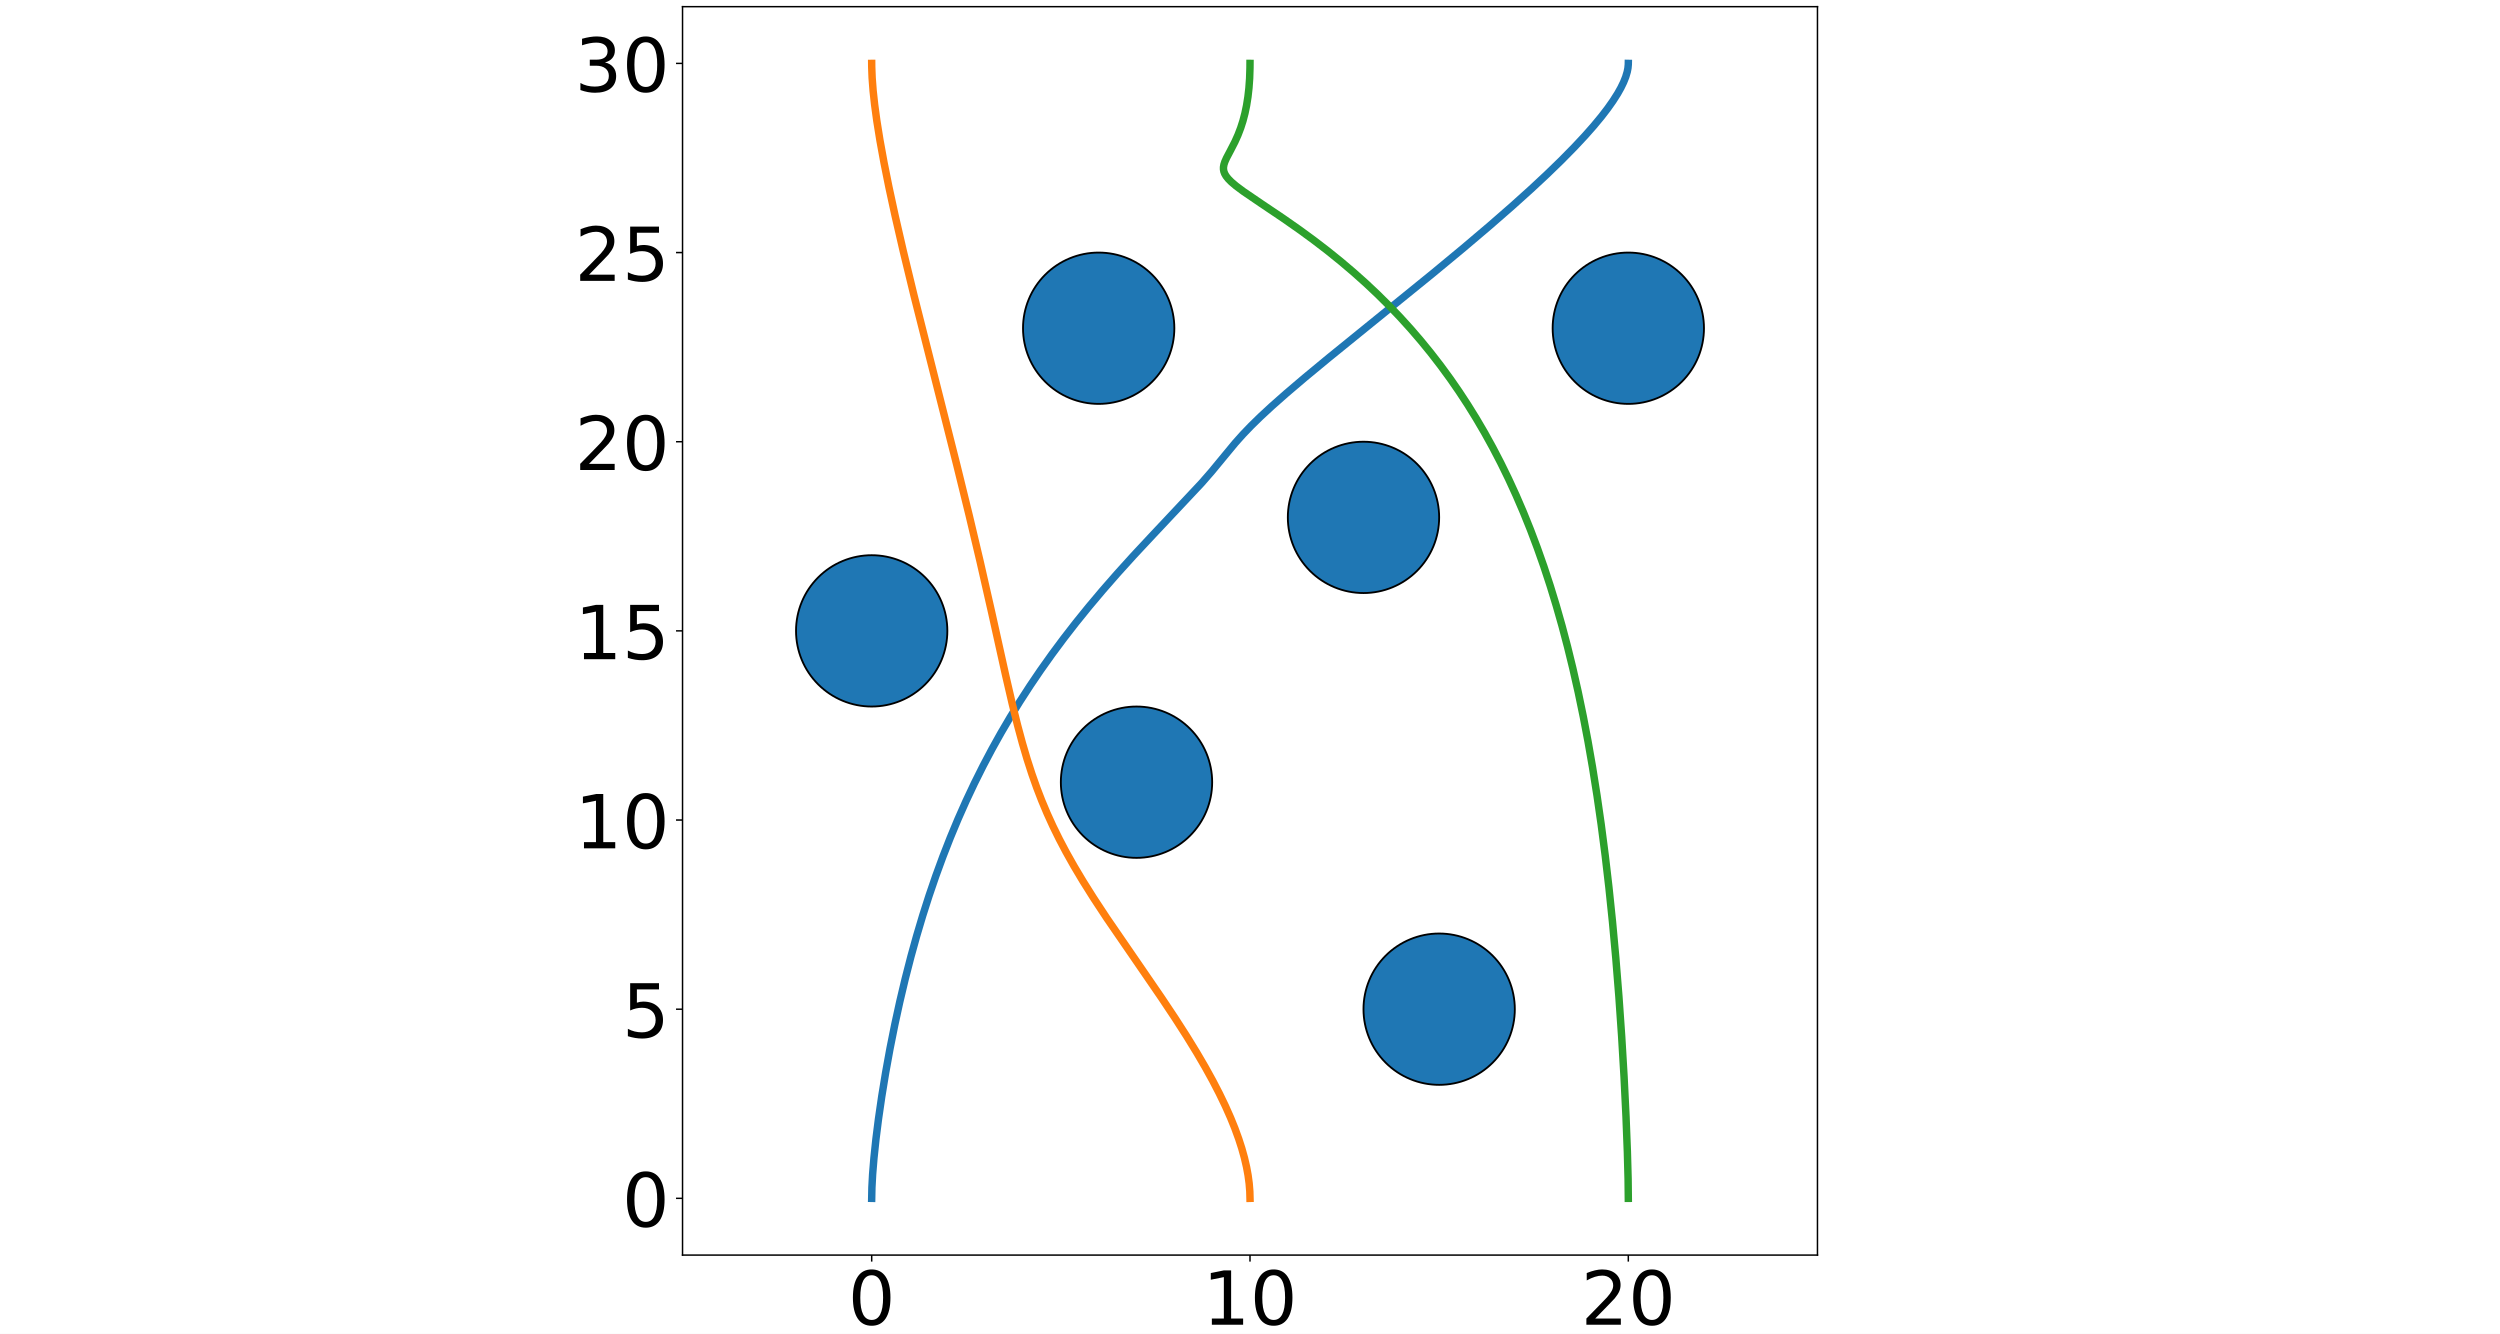
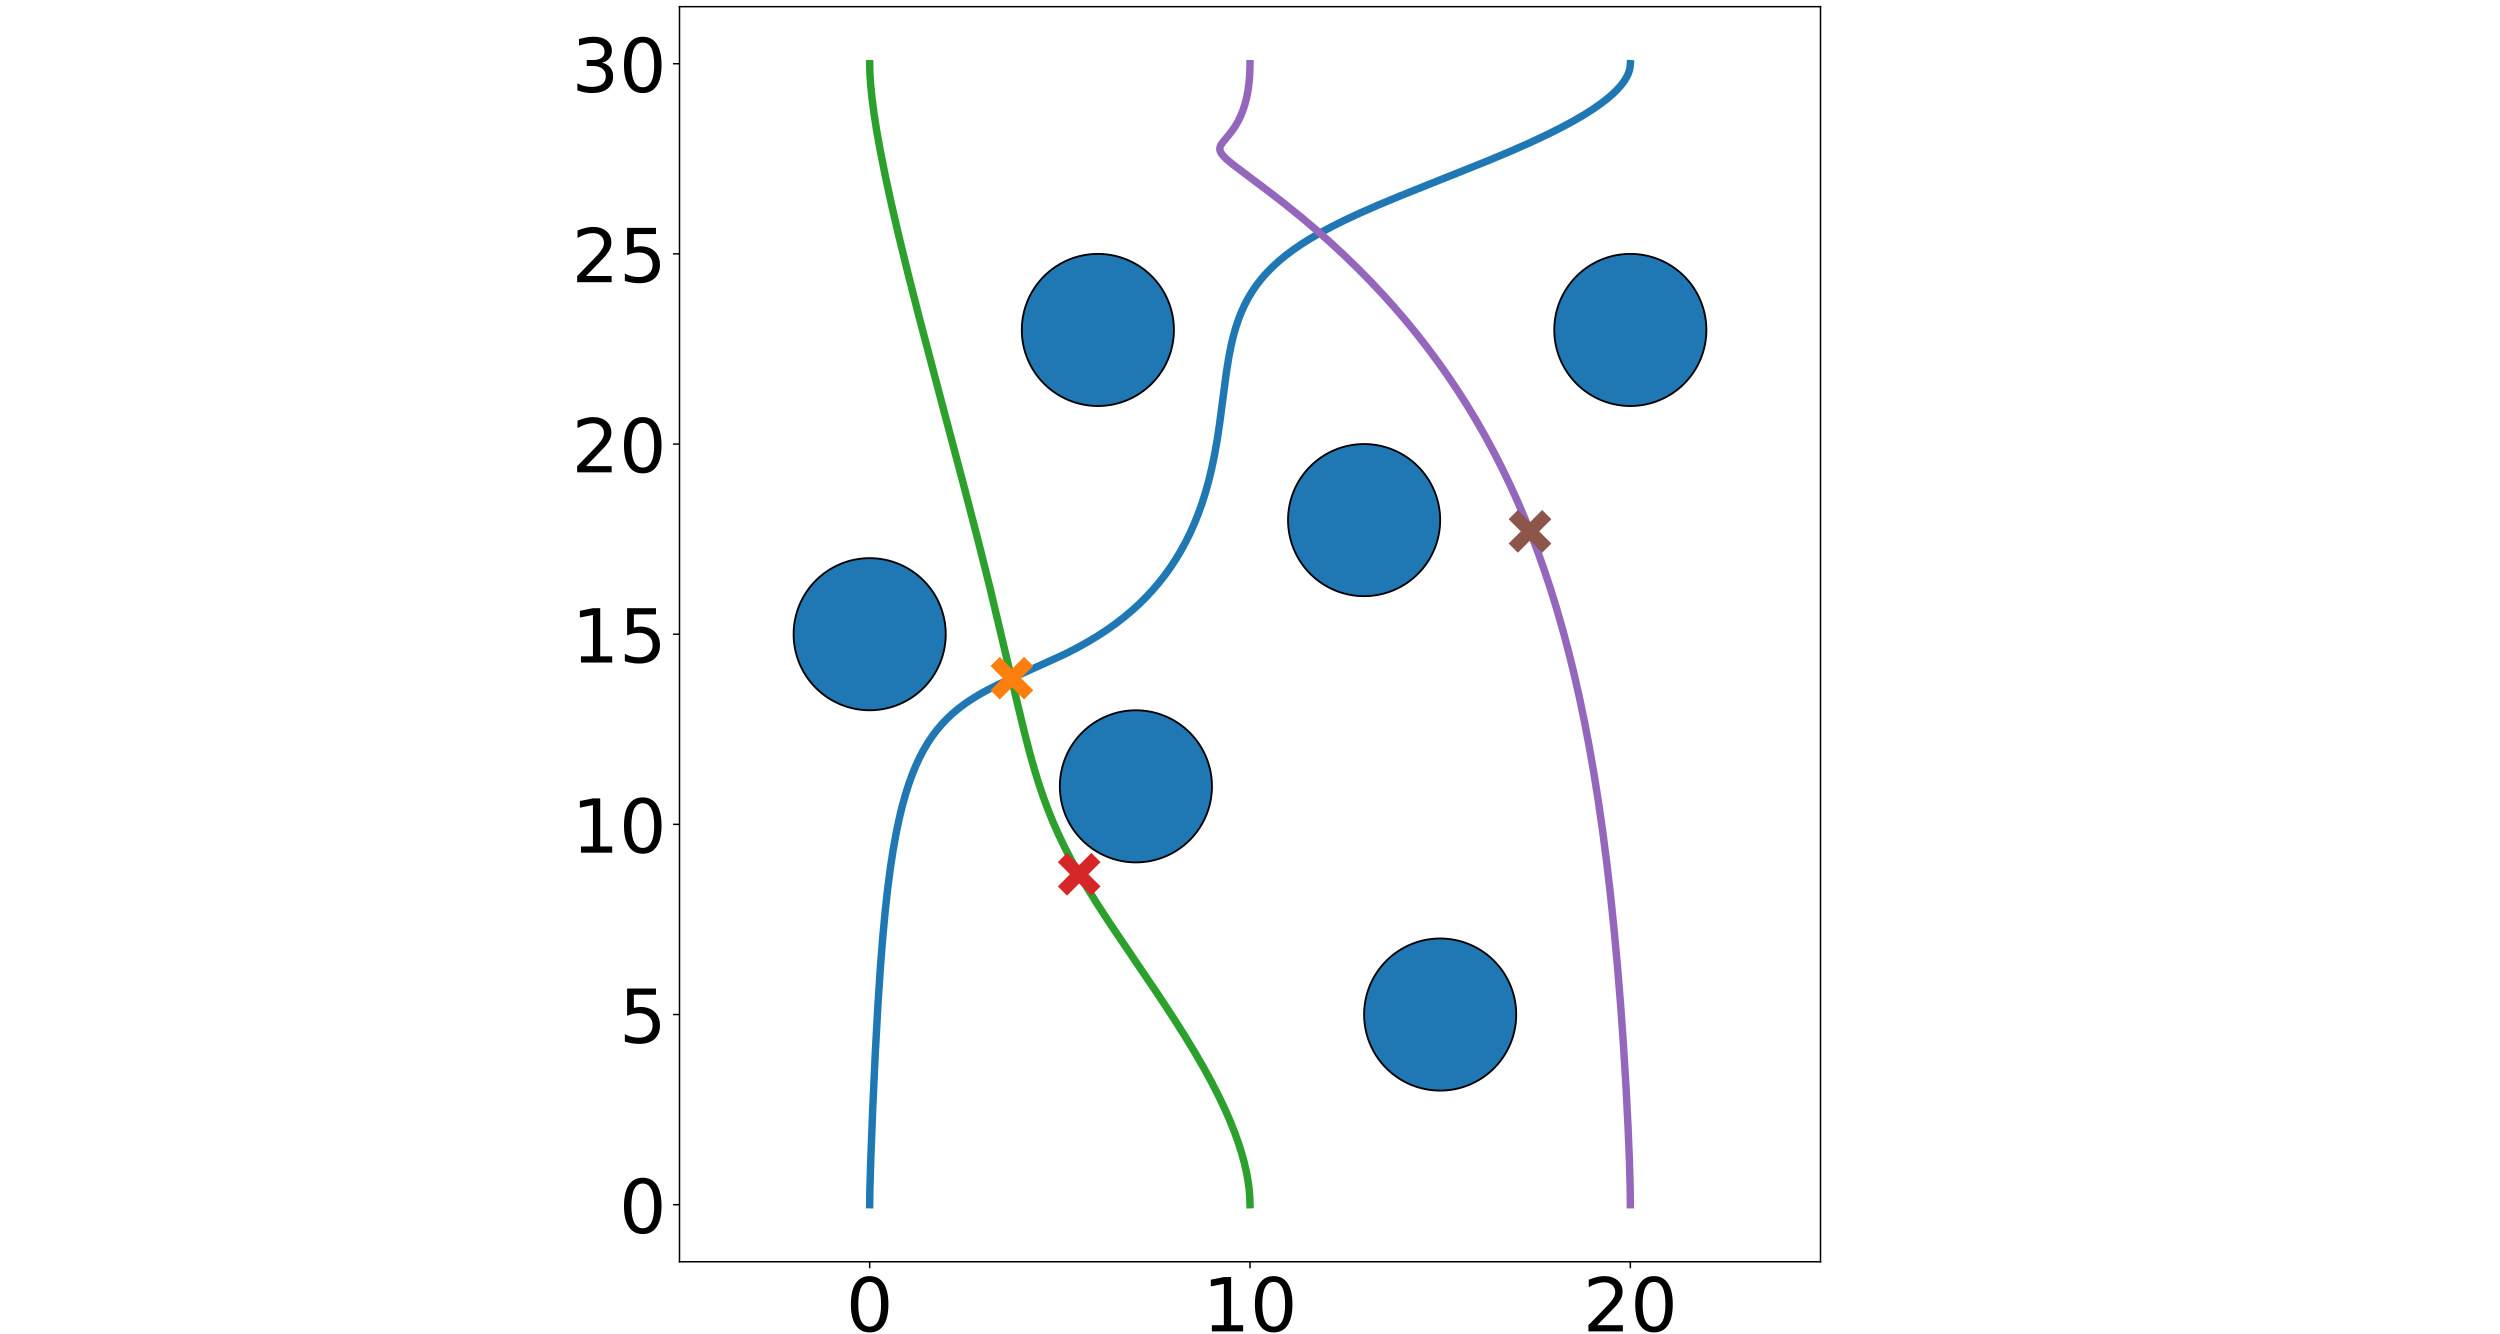
<svg xmlns="http://www.w3.org/2000/svg" xmlns:xlink="http://www.w3.org/1999/xlink" height="716.4pt" version="1.1" viewBox="0 0 1342.8 716.4" width="1342.8pt">
  <defs>
    <style type="text/css">
*{stroke-linecap:butt;stroke-linejoin:round;}
  </style>
  </defs>
  <g id="figure_1">
    <g id="patch_1">
      <path d="M 0 716.4  L 1342.8 716.4  L 1342.8 0  L 0 0  z " style="fill:#ffffff;" />
    </g>
    <g id="axes_1">
      <g id="patch_2">
-         <path d="M 366.604 674.132  L 976.196 674.132  L 976.196 3.582  L 366.604 3.582  z " style="fill:#ffffff;" />
+         <path d="M 364.976 677.714  L 977.824 677.714  L 977.824 3.582  L 364.976 3.582  z " style="fill:#ffffff;" />
      </g>
      <g id="patch_3">
-         <path clip-path="url(#p4e2897ba0c)" d="M 610.441 460.775  C 621.219 460.775 631.556 456.493 639.177 448.872  C 646.798 441.251 651.08 430.914 651.08 420.136  C 651.08 409.358 646.798 399.021 639.177 391.4  C 631.556 383.779 621.219 379.497 610.441 379.497  C 599.663 379.497 589.325 383.779 581.704 391.4  C 574.083 399.021 569.801 409.358 569.801 420.136  C 569.801 430.914 574.083 441.251 581.704 448.872  C 589.325 456.493 599.663 460.775 610.441 460.775  z " style="fill:#1f77b4;stroke:#000000;stroke-linejoin:miter;" />
+         <path clip-path="url(#p38b350e88b)" d="M 610.115 463.218  C 620.951 463.218 631.343 458.913 639.005 451.251  C 646.667 443.589 650.972 433.196 650.972 422.361  C 650.972 411.526 646.667 401.133 639.005 393.471  C 631.343 385.81 620.951 381.505 610.115 381.505  C 599.28 381.505 588.887 385.81 581.225 393.471  C 573.564 401.133 569.259 411.526 569.259 422.361  C 569.259 433.196 573.564 443.589 581.225 451.251  C 588.887 458.913 599.28 463.218 610.115 463.218  z " style="fill:#1f77b4;stroke:#000000;stroke-linejoin:miter;" />
      </g>
      <g id="patch_4">
-         <path clip-path="url(#p4e2897ba0c)" d="M 732.359 318.537  C 743.137 318.537 753.475 314.255 761.096 306.634  C 768.717 299.013 772.999 288.676 772.999 277.898  C 772.999 267.12 768.717 256.783 761.096 249.162  C 753.475 241.541 743.137 237.259 732.359 237.259  C 721.581 237.259 711.244 241.541 703.623 249.162  C 696.002 256.783 691.72 267.12 691.72 277.898  C 691.72 288.676 696.002 299.013 703.623 306.634  C 711.244 314.255 721.581 318.537 732.359 318.537  z " style="fill:#1f77b4;stroke:#000000;stroke-linejoin:miter;" />
+         <path clip-path="url(#p38b350e88b)" d="M 732.685 320.22  C 743.52 320.22 753.913 315.915 761.575 308.253  C 769.236 300.592 773.541 290.199 773.541 279.363  C 773.541 268.528 769.236 258.135 761.575 250.474  C 753.913 242.812 743.52 238.507 732.685 238.507  C 721.849 238.507 711.457 242.812 703.795 250.474  C 696.133 258.135 691.828 268.528 691.828 279.363  C 691.828 290.199 696.133 300.592 703.795 308.253  C 711.457 315.915 721.849 320.22 732.685 320.22  z " style="fill:#1f77b4;stroke:#000000;stroke-linejoin:miter;" />
      </g>
      <g id="patch_5">
-         <path clip-path="url(#p4e2897ba0c)" d="M 590.121 216.939  C 600.899 216.939 611.237 212.657 618.858 205.036  C 626.479 197.415 630.761 187.077 630.761 176.3  C 630.761 165.522 626.479 155.184 618.858 147.563  C 611.237 139.942 600.899 135.66 590.121 135.66  C 579.343 135.66 569.006 139.942 561.385 147.563  C 553.764 155.184 549.482 165.522 549.482 176.3  C 549.482 187.077 553.764 197.415 561.385 205.036  C 569.006 212.657 579.343 216.939 590.121 216.939  z " style="fill:#1f77b4;stroke:#000000;stroke-linejoin:miter;" />
+         <path clip-path="url(#p38b350e88b)" d="M 589.687 218.079  C 600.522 218.079 610.915 213.774 618.577 206.112  C 626.239 198.45 630.543 188.057 630.543 177.222  C 630.543 166.387 626.239 155.994 618.577 148.332  C 610.915 140.671 600.522 136.366 589.687 136.366  C 578.852 136.366 568.459 140.671 560.797 148.332  C 553.135 155.994 548.83 166.387 548.83 177.222  C 548.83 188.057 553.135 198.45 560.797 206.112  C 568.459 213.774 578.852 218.079 589.687 218.079  z " style="fill:#1f77b4;stroke:#000000;stroke-linejoin:miter;" />
      </g>
      <g id="patch_6">
-         <path clip-path="url(#p4e2897ba0c)" d="M 468.203 379.497  C 478.981 379.497 489.318 375.215 496.939 367.594  C 504.56 359.973 508.842 349.635 508.842 338.857  C 508.842 328.079 504.56 317.742 496.939 310.121  C 489.318 302.5 478.981 298.218 468.203 298.218  C 457.425 298.218 447.087 302.5 439.467 310.121  C 431.846 317.742 427.563 328.079 427.563 338.857  C 427.563 349.635 431.846 359.973 439.467 367.594  C 447.087 375.215 457.425 379.497 468.203 379.497  z " style="fill:#1f77b4;stroke:#000000;stroke-linejoin:miter;" />
+         <path clip-path="url(#p38b350e88b)" d="M 467.117 381.505  C 477.953 381.505 488.346 377.2 496.007 369.538  C 503.669 361.876 507.974 351.483 507.974 340.648  C 507.974 329.813 503.669 319.42 496.007 311.758  C 488.346 304.097 477.953 299.792 467.117 299.792  C 456.282 299.792 445.889 304.097 438.228 311.758  C 430.566 319.42 426.261 329.813 426.261 340.648  C 426.261 351.483 430.566 361.876 438.228 369.538  C 445.889 377.2 456.282 381.505 467.117 381.505  z " style="fill:#1f77b4;stroke:#000000;stroke-linejoin:miter;" />
      </g>
      <g id="patch_7">
-         <path clip-path="url(#p4e2897ba0c)" d="M 772.999 582.694  C 783.776 582.694 794.114 578.412 801.735 570.791  C 809.356 563.17 813.638 552.832 813.638 542.054  C 813.638 531.277 809.356 520.939 801.735 513.318  C 794.114 505.697 783.776 501.415 772.999 501.415  C 762.221 501.415 751.883 505.697 744.262 513.318  C 736.641 520.939 732.359 531.277 732.359 542.054  C 732.359 552.832 736.641 563.17 744.262 570.791  C 751.883 578.412 762.221 582.694 772.999 582.694  z " style="fill:#1f77b4;stroke:#000000;stroke-linejoin:miter;" />
+         <path clip-path="url(#p38b350e88b)" d="M 773.541 585.787  C 784.377 585.787 794.769 581.482 802.431 573.821  C 810.093 566.159 814.398 555.766 814.398 544.931  C 814.398 534.095 810.093 523.703 802.431 516.041  C 794.769 508.379 784.377 504.074 773.541 504.074  C 762.706 504.074 752.313 508.379 744.651 516.041  C 736.99 523.703 732.685 534.095 732.685 544.931  C 732.685 555.766 736.99 566.159 744.651 573.821  C 752.313 581.482 762.706 585.787 773.541 585.787  z " style="fill:#1f77b4;stroke:#000000;stroke-linejoin:miter;" />
      </g>
      <g id="patch_8">
-         <path clip-path="url(#p4e2897ba0c)" d="M 874.597 216.939  C 885.375 216.939 895.713 212.657 903.333 205.036  C 910.954 197.415 915.237 187.077 915.237 176.3  C 915.237 165.522 910.954 155.184 903.333 147.563  C 895.713 139.942 885.375 135.66 874.597 135.66  C 863.819 135.66 853.482 139.942 845.861 147.563  C 838.24 155.184 833.958 165.522 833.958 176.3  C 833.958 187.077 838.24 197.415 845.861 205.036  C 853.482 212.657 863.819 216.939 874.597 216.939  z " style="fill:#1f77b4;stroke:#000000;stroke-linejoin:miter;" />
+         <path clip-path="url(#p38b350e88b)" d="M 875.683 218.079  C 886.518 218.079 896.911 213.774 904.572 206.112  C 912.234 198.45 916.539 188.057 916.539 177.222  C 916.539 166.387 912.234 155.994 904.572 148.332  C 896.911 140.671 886.518 136.366 875.683 136.366  C 864.847 136.366 854.454 140.671 846.793 148.332  C 839.131 155.994 834.826 166.387 834.826 177.222  C 834.826 188.057 839.131 198.45 846.793 206.112  C 854.454 213.774 864.847 218.079 875.683 218.079  z " style="fill:#1f77b4;stroke:#000000;stroke-linejoin:miter;" />
      </g>
      <g id="matplotlib.axis_1">
        <g id="xtick_1">
          <g id="line2d_1">
            <defs>
-               <path d="M 0 0  L 0 3.5  " id="m5613a9de9c" style="stroke:#000000;stroke-width:0.8;" />
-             </defs>
-             <g>
-               <use style="stroke:#000000;stroke-width:0.8;" x="468.203" xlink:href="#m5613a9de9c" y="674.132" />
+               <path d="M 0 0  L 0 3.5  " id="m75f4cfe184" style="stroke:#000000;stroke-width:0.8;" />
+             </defs>
+             <g>
+               <use style="stroke:#000000;stroke-width:0.8;" x="467.117" xlink:href="#m75f4cfe184" y="677.714" />
            </g>
          </g>
          <g id="text_1">
            <defs>
              <path d="M 31.781 66.406  Q 24.172 66.406 20.328 58.906  Q 16.5 51.422 16.5 36.375  Q 16.5 21.391 20.328 13.891  Q 24.172 6.391 31.781 6.391  Q 39.453 6.391 43.281 13.891  Q 47.125 21.391 47.125 36.375  Q 47.125 51.422 43.281 58.906  Q 39.453 66.406 31.781 66.406  z M 31.781 74.219  Q 44.047 74.219 50.516 64.516  Q 56.984 54.828 56.984 36.375  Q 56.984 17.969 50.516 8.266  Q 44.047 -1.422 31.781 -1.422  Q 19.531 -1.422 13.062 8.266  Q 6.594 17.969 6.594 36.375  Q 6.594 54.828 13.062 64.516  Q 19.531 74.219 31.781 74.219  z " id="DejaVuSans-48" />
            </defs>
-             <g transform="translate(455.4779 711.5262)scale(0.4 -0.4)">
+             <g transform="translate(454.3925 715.1082)scale(0.4 -0.4)">
              <use xlink:href="#DejaVuSans-48" />
            </g>
          </g>
        </g>
        <g id="xtick_2">
          <g id="line2d_2">
            <g>
-               <use style="stroke:#000000;stroke-width:0.8;" x="671.4" xlink:href="#m5613a9de9c" y="674.132" />
+               <use style="stroke:#000000;stroke-width:0.8;" x="671.4" xlink:href="#m75f4cfe184" y="677.714" />
            </g>
          </g>
          <g id="text_2">
            <defs>
              <path d="M 12.406 8.297  L 28.516 8.297  L 28.516 63.922  L 10.984 60.406  L 10.984 69.391  L 28.422 72.906  L 38.281 72.906  L 38.281 8.297  L 54.391 8.297  L 54.391 0  L 12.406 0  z " id="DejaVuSans-49" />
            </defs>
-             <g transform="translate(645.95 711.5262)scale(0.4 -0.4)">
+             <g transform="translate(645.95 715.1082)scale(0.4 -0.4)">
              <use xlink:href="#DejaVuSans-49" />
              <use x="63.623" xlink:href="#DejaVuSans-48" />
            </g>
          </g>
        </g>
        <g id="xtick_3">
          <g id="line2d_3">
            <g>
-               <use style="stroke:#000000;stroke-width:0.8;" x="874.597" xlink:href="#m5613a9de9c" y="674.132" />
+               <use style="stroke:#000000;stroke-width:0.8;" x="875.683" xlink:href="#m75f4cfe184" y="677.714" />
            </g>
          </g>
          <g id="text_3">
            <defs>
              <path d="M 19.188 8.297  L 53.609 8.297  L 53.609 0  L 7.328 0  L 7.328 8.297  Q 12.938 14.109 22.625 23.891  Q 32.328 33.688 34.812 36.531  Q 39.547 41.844 41.422 45.531  Q 43.312 49.219 43.312 52.781  Q 43.312 58.594 39.234 62.25  Q 35.156 65.922 28.609 65.922  Q 23.969 65.922 18.812 64.312  Q 13.672 62.703 7.812 59.422  L 7.812 69.391  Q 13.766 71.781 18.938 73  Q 24.125 74.219 28.422 74.219  Q 39.75 74.219 46.484 68.547  Q 53.219 62.891 53.219 53.422  Q 53.219 48.922 51.531 44.891  Q 49.859 40.875 45.406 35.406  Q 44.188 33.984 37.641 27.219  Q 31.109 20.453 19.188 8.297  z " id="DejaVuSans-50" />
            </defs>
-             <g transform="translate(849.1471 711.5262)scale(0.4 -0.4)">
+             <g transform="translate(850.2325 715.1082)scale(0.4 -0.4)">
              <use xlink:href="#DejaVuSans-50" />
              <use x="63.623" xlink:href="#DejaVuSans-48" />
            </g>
          </g>
        </g>
      </g>
      <g id="matplotlib.axis_2">
        <g id="ytick_1">
          <g id="line2d_4">
            <defs>
-               <path d="M 0 0  L -3.5 0  " id="mae254613a8" style="stroke:#000000;stroke-width:0.8;" />
-             </defs>
-             <g>
-               <use style="stroke:#000000;stroke-width:0.8;" x="366.604" xlink:href="#mae254613a8" y="643.653" />
+               <path d="M 0 0  L -3.5 0  " id="m0fff65df73" style="stroke:#000000;stroke-width:0.8;" />
+             </defs>
+             <g>
+               <use style="stroke:#000000;stroke-width:0.8;" x="364.976" xlink:href="#m0fff65df73" y="647.072" />
            </g>
          </g>
          <g id="text_4">
-             <g transform="translate(334.1544 658.8497)scale(0.4 -0.4)">
+             <g transform="translate(332.5262 662.2689)scale(0.4 -0.4)">
              <use xlink:href="#DejaVuSans-48" />
            </g>
          </g>
        </g>
        <g id="ytick_2">
          <g id="line2d_5">
            <g>
-               <use style="stroke:#000000;stroke-width:0.8;" x="366.604" xlink:href="#mae254613a8" y="542.054" />
+               <use style="stroke:#000000;stroke-width:0.8;" x="364.976" xlink:href="#m0fff65df73" y="544.931" />
            </g>
          </g>
          <g id="text_5">
            <defs>
              <path d="M 10.797 72.906  L 49.516 72.906  L 49.516 64.594  L 19.828 64.594  L 19.828 46.734  Q 21.969 47.469 24.109 47.828  Q 26.266 48.188 28.422 48.188  Q 40.625 48.188 47.75 41.5  Q 54.891 34.812 54.891 23.391  Q 54.891 11.625 47.562 5.094  Q 40.234 -1.422 26.906 -1.422  Q 22.312 -1.422 17.547 -0.641  Q 12.797 0.141 7.719 1.703  L 7.719 11.625  Q 12.109 9.234 16.797 8.062  Q 21.484 6.891 26.703 6.891  Q 35.156 6.891 40.078 11.328  Q 45.016 15.766 45.016 23.391  Q 45.016 31 40.078 35.438  Q 35.156 39.891 26.703 39.891  Q 22.75 39.891 18.812 39.016  Q 14.891 38.141 10.797 36.281  z " id="DejaVuSans-53" />
            </defs>
-             <g transform="translate(334.1544 557.2512)scale(0.4 -0.4)">
+             <g transform="translate(332.5262 560.1276)scale(0.4 -0.4)">
              <use xlink:href="#DejaVuSans-53" />
            </g>
          </g>
        </g>
        <g id="ytick_3">
          <g id="line2d_6">
            <g>
-               <use style="stroke:#000000;stroke-width:0.8;" x="366.604" xlink:href="#mae254613a8" y="440.456" />
+               <use style="stroke:#000000;stroke-width:0.8;" x="364.976" xlink:href="#m0fff65df73" y="442.789" />
            </g>
          </g>
          <g id="text_6">
-             <g transform="translate(308.7044 455.6526)scale(0.4 -0.4)">
+             <g transform="translate(307.0762 457.9863)scale(0.4 -0.4)">
              <use xlink:href="#DejaVuSans-49" />
              <use x="63.623" xlink:href="#DejaVuSans-48" />
            </g>
          </g>
        </g>
        <g id="ytick_4">
          <g id="line2d_7">
            <g>
-               <use style="stroke:#000000;stroke-width:0.8;" x="366.604" xlink:href="#mae254613a8" y="338.857" />
+               <use style="stroke:#000000;stroke-width:0.8;" x="364.976" xlink:href="#m0fff65df73" y="340.648" />
            </g>
          </g>
          <g id="text_7">
-             <g transform="translate(308.7044 354.0541)scale(0.4 -0.4)">
+             <g transform="translate(307.0762 355.8451)scale(0.4 -0.4)">
              <use xlink:href="#DejaVuSans-49" />
              <use x="63.623" xlink:href="#DejaVuSans-53" />
            </g>
          </g>
        </g>
        <g id="ytick_5">
          <g id="line2d_8">
            <g>
-               <use style="stroke:#000000;stroke-width:0.8;" x="366.604" xlink:href="#mae254613a8" y="237.259" />
+               <use style="stroke:#000000;stroke-width:0.8;" x="364.976" xlink:href="#m0fff65df73" y="238.507" />
            </g>
          </g>
          <g id="text_8">
-             <g transform="translate(308.7044 252.4555)scale(0.4 -0.4)">
+             <g transform="translate(307.0762 253.7038)scale(0.4 -0.4)">
              <use xlink:href="#DejaVuSans-50" />
              <use x="63.623" xlink:href="#DejaVuSans-48" />
            </g>
          </g>
        </g>
        <g id="ytick_6">
          <g id="line2d_9">
            <g>
-               <use style="stroke:#000000;stroke-width:0.8;" x="366.604" xlink:href="#mae254613a8" y="135.66" />
+               <use style="stroke:#000000;stroke-width:0.8;" x="364.976" xlink:href="#m0fff65df73" y="136.366" />
            </g>
          </g>
          <g id="text_9">
-             <g transform="translate(308.7044 150.857)scale(0.4 -0.4)">
+             <g transform="translate(307.0762 151.5625)scale(0.4 -0.4)">
              <use xlink:href="#DejaVuSans-50" />
              <use x="63.623" xlink:href="#DejaVuSans-53" />
            </g>
          </g>
        </g>
        <g id="ytick_7">
          <g id="line2d_10">
            <g>
-               <use style="stroke:#000000;stroke-width:0.8;" x="366.604" xlink:href="#mae254613a8" y="34.062" />
+               <use style="stroke:#000000;stroke-width:0.8;" x="364.976" xlink:href="#m0fff65df73" y="34.224" />
            </g>
          </g>
          <g id="text_10">
            <defs>
              <path d="M 40.578 39.312  Q 47.656 37.797 51.625 33  Q 55.609 28.219 55.609 21.188  Q 55.609 10.406 48.188 4.484  Q 40.766 -1.422 27.094 -1.422  Q 22.516 -1.422 17.656 -0.516  Q 12.797 0.391 7.625 2.203  L 7.625 11.719  Q 11.719 9.328 16.594 8.109  Q 21.484 6.891 26.812 6.891  Q 36.078 6.891 40.938 10.547  Q 45.797 14.203 45.797 21.188  Q 45.797 27.641 41.281 31.266  Q 36.766 34.906 28.719 34.906  L 20.219 34.906  L 20.219 43.016  L 29.109 43.016  Q 36.375 43.016 40.234 45.922  Q 44.094 48.828 44.094 54.297  Q 44.094 59.906 40.109 62.906  Q 36.141 65.922 28.719 65.922  Q 24.656 65.922 20.016 65.031  Q 15.375 64.156 9.812 62.312  L 9.812 71.094  Q 15.438 72.656 20.344 73.438  Q 25.25 74.219 29.594 74.219  Q 40.828 74.219 47.359 69.109  Q 53.906 64.016 53.906 55.328  Q 53.906 49.266 50.438 45.094  Q 46.969 40.922 40.578 39.312  z " id="DejaVuSans-51" />
            </defs>
-             <g transform="translate(308.7044 49.25844)scale(0.4 -0.4)">
+             <g transform="translate(307.0762 49.42126)scale(0.4 -0.4)">
              <use xlink:href="#DejaVuSans-51" />
              <use x="63.623" xlink:href="#DejaVuSans-48" />
            </g>
          </g>
        </g>
      </g>
      <g id="line2d_11">
-         <path clip-path="url(#p4e2897ba0c)" d="M 468.203 643.653  L 468.32 637.832  L 468.707 630.65  L 469.413 622.008  L 470.486 611.845  L 471.845 601.062  L 473.617 588.84  L 475.681 576.2  L 478.026 563.274  L 480.644 550.173  L 483.299 538.009  L 486.182 525.844  L 489.294 513.735  L 492.346 502.723  L 495.588 491.83  L 499.02 481.081  L 502.64 470.5  L 506.443 460.107  L 510.426 449.917  L 514.582 439.944  L 518.904 430.201  L 523.382 420.695  L 528.006 411.436  L 532.763 402.429  L 537.639 393.68  L 542.618 385.192  L 547.685 376.969  L 553.289 368.303  L 558.951 359.957  L 565.119 351.278  L 571.29 342.978  L 577.898 334.463  L 584.886 325.826  L 592.178 317.164  L 600.105 308.092  L 608.881 298.394  L 619.249 287.285  L 645.342 259.526  L 650.813 253.249  L 656.392 246.485  L 663.483 237.907  L 667.666 233.234  L 672.034 228.689  L 677.045 223.792  L 683.109 218.18  L 690.854 211.336  L 700.698 202.958  L 713.717 192.189  L 734.531 175.299  L 769.55 146.883  L 786.112 133.159  L 800.145 121.255  L 812.228 110.712  L 822.172 101.76  L 830.893 93.631  L 838.362 86.395  L 845.463 79.194  L 851.292 72.962  L 855.942 67.699  L 860.216 62.537  L 863.45 58.33  L 866.35 54.228  L 868.879 50.247  L 870.609 47.163  L 872.057 44.179  L 873.201 41.305  L 874.02 38.553  L 874.405 36.575  L 874.585 34.676  L 874.597 34.062  L 874.597 34.062  " style="fill:none;stroke:#1f77b4;stroke-linecap:square;stroke-width:4;" />
+         <path clip-path="url(#p38b350e88b)" d="M 467.117 647.072  L 467.226 638.952  L 467.693 623.075  L 468.741 595.996  L 470.125 565.841  L 471.497 540.659  L 472.838 520.132  L 474.179 503.045  L 475.469 489.266  L 476.784 477.366  L 478.251 466.116  L 479.714 456.577  L 481.324 447.608  L 482.886 440.121  L 484.579 433.09  L 486.409 426.509  L 488.126 421.115  L 489.954 416.05  L 491.895 411.307  L 493.953 406.872  L 496.126 402.734  L 498.418 398.877  L 500.826 395.288  L 503.351 391.949  L 505.992 388.844  L 508.747 385.957  L 511.614 383.268  L 514.588 380.76  L 518.116 378.092  L 521.775 375.61  L 526.037 373.006  L 530.943 370.301  L 536.523 367.496  L 543.864 364.087  L 571.893 351.369  L 578.535 347.958  L 584.557 344.602  L 589.945 341.338  L 594.703 338.213  L 599.355 334.9  L 603.885 331.394  L 608.274 327.688  L 612.047 324.227  L 615.687 320.607  L 619.187 316.831  L 622.536 312.901  L 625.73 308.821  L 628.761 304.596  L 631.625 300.234  L 634.318 295.74  L 636.838 291.124  L 639.184 286.394  L 641.356 281.56  L 643.596 276.011  L 645.623 270.359  L 647.447 264.622  L 649.245 258.166  L 650.82 251.648  L 652.322 244.435  L 653.721 236.552  L 655.104 227.386  L 656.797 214.465  L 658.796 199.431  L 660.071 191.577  L 661.231 185.699  L 662.455 180.538  L 663.888 175.505  L 665.369 171.142  L 666.846 167.41  L 668.51 163.759  L 670.38 160.188  L 672.471 156.696  L 674.801 153.28  L 677.384 149.938  L 680.236 146.666  L 683.369 143.46  L 686.797 140.316  L 690.531 137.228  L 694.579 134.189  L 698.949 131.194  L 703.647 128.235  L 709.423 124.888  L 715.632 121.567  L 722.271 118.259  L 730.244 114.536  L 739.703 110.376  L 751.826 105.316  L 769.12 98.38  L 799.021 86.41  L 811.86 81.014  L 822.208 76.433  L 831.15 72.231  L 838.676 68.452  L 844.831 65.139  L 850.647 61.76  L 855.185 58.895  L 859.398 55.988  L 863.241 53.043  L 866.017 50.662  L 868.5 48.261  L 870.664 45.843  L 872.48 43.411  L 873.596 41.58  L 874.488 39.743  L 875.142 37.904  L 875.545 36.064  L 875.683 34.224  L 875.683 34.224  " style="fill:none;stroke:#1f77b4;stroke-linecap:square;stroke-width:4;" />
      </g>
      <g id="line2d_12">
-         <path clip-path="url(#p4e2897ba0c)" d="M 671.4 643.653  L 671.302 639.977  L 670.953 635.648  L 670.366 631.283  L 669.56 626.891  L 668.39 621.849  L 666.978 616.793  L 665.347 611.733  L 663.275 606.048  L 660.98 600.38  L 658.201 594.117  L 654.905 587.284  L 651.401 580.524  L 647.386 573.248  L 642.863 565.495  L 637.489 556.734  L 631.284 547.062  L 623.95 536.049  L 613.846 521.308  L 594.5 493.159  L 587.377 482.337  L 581.627 473.189  L 576.823 465.128  L 572.617 457.639  L 568.944 450.666  L 565.55 443.758  L 562.417 436.88  L 559.526 429.999  L 556.854 423.08  L 554.235 415.676  L 551.669 407.728  L 549.148 399.163  L 546.529 389.438  L 543.671 377.914  L 540.165 362.775  L 532.655 328.976  L 526.43 301.589  L 520.567 276.833  L 513.953 249.897  L 504.712 213.294  L 490.906 158.609  L 485.159 134.882  L 480.753 115.747  L 477.448 100.471  L 474.807 87.295  L 472.638 75.377  L 470.936 64.747  L 469.774 56.164  L 468.971 48.752  L 468.439 41.773  L 468.218 35.916  L 468.203 34.062  L 468.203 34.062  " style="fill:none;stroke:#ff7f0e;stroke-linecap:square;stroke-width:4;" />
+         <path clip-path="url(#p38b350e88b)" d="M 671.4 647.072  L 671.272 642.759  L 670.902 638.405  L 670.305 634.02  L 669.499 629.612  L 668.341 624.556  L 666.952 619.49  L 665.141 613.793  L 663.095 608.109  L 660.577 601.823  L 657.837 595.583  L 654.604 588.786  L 650.863 581.467  L 646.612 573.671  L 641.864 565.447  L 636.302 556.287  L 629.968 546.305  L 622.255 534.591  L 611.374 518.514  L 595.856 495.559  L 588.969 484.954  L 583.676 476.419  L 579.054 468.552  L 575.035 461.266  L 571.545 454.488  L 568.347 447.786  L 565.414 441.114  L 562.721 434.426  L 560.235 427.674  L 557.8 420.421  L 555.4 412.586  L 552.895 403.647  L 550.026 392.529  L 546.359 377.334  L 531.609 315.226  L 525.393 290.524  L 517.894 261.666  L 506.149 217.494  L 494.17 172.185  L 487.676 146.775  L 482.638 126.191  L 478.599 108.756  L 475.325 93.614  L 472.781 80.796  L 470.895 70.242  L 469.448 61.008  L 468.402 53.052  L 467.644 45.585  L 467.238 39.344  L 467.117 34.224  L 467.117 34.224  " style="fill:none;stroke:#2ca02c;stroke-linecap:square;stroke-width:4;" />
      </g>
      <g id="line2d_13">
-         <path clip-path="url(#p4e2897ba0c)" d="M 874.597 643.653  L 874.483 633.227  L 874.094 618.678  L 873.358 599.655  L 872.313 578.393  L 871.031 556.738  L 869.546 535.347  L 867.888 514.679  L 866.088 495.048  L 864.18 476.653  L 862.199 459.618  L 860.006 442.712  L 857.785 427.283  L 855.37 412.074  L 852.98 398.363  L 850.417 384.902  L 847.678 371.714  L 844.762 358.822  L 841.956 347.372  L 839.002 336.19  L 835.901 325.287  L 832.653 314.669  L 829.262 304.342  L 825.729 294.31  L 822.058 284.576  L 818.253 275.141  L 814.319 266.006  L 810.262 257.172  L 806.087 248.635  L 801.803 240.395  L 797.415 232.449  L 792.934 224.793  L 788.366 217.423  L 783.723 210.336  L 779.013 203.527  L 773.768 196.351  L 768.469 189.498  L 763.132 182.96  L 757.771 176.73  L 751.916 170.276  L 746.072 164.169  L 739.78 157.932  L 733.554 152.077  L 726.955 146.182  L 720.043 140.32  L 712.895 134.563  L 705.608 128.977  L 697.904 123.344  L 689.297 117.327  L 677.649 109.488  L 667.865 102.827  L 663.903 99.87  L 661.378 97.726  L 659.652 95.977  L 658.53 94.541  L 657.794 93.257  L 657.363 92.098  L 657.154 90.937  L 657.158 89.755  L 657.388 88.421  L 657.882 86.89  L 658.799 84.832  L 660.784 81.063  L 663.318 76.133  L 664.978 72.421  L 666.417 68.655  L 667.593 64.986  L 668.678 60.86  L 669.56 56.634  L 670.302 51.944  L 670.832 47.243  L 671.2 42.092  L 671.383 36.458  L 671.4 34.062  L 671.4 34.062  " style="fill:none;stroke:#2ca02c;stroke-linecap:square;stroke-width:4;" />
+         <path clip-path="url(#p38b350e88b)" d="M 875.683 647.072  L 875.577 637.491  L 875.191 623.482  L 874.46 605.346  L 873.379 584.103  L 871.987 561.276  L 870.464 539.819  L 868.779 519.072  L 866.959 499.331  L 865.033 480.786  L 863.03 463.548  L 860.817 446.461  L 858.564 430.787  L 856.111 415.347  L 853.662 401.333  L 851.03 387.575  L 848.209 374.093  L 845.455 361.992  L 842.537 350.146  L 839.453 338.565  L 836.204 327.255  L 832.787 316.221  L 829.206 305.465  L 825.808 295.93  L 822.278 286.628  L 818.617 277.559  L 814.83 268.723  L 810.92 260.118  L 806.892 251.743  L 802.332 242.795  L 797.644 234.121  L 792.838 225.719  L 787.922 217.586  L 782.908 209.72  L 777.808 202.118  L 772.633 194.776  L 766.919 187.062  L 761.149 179.652  L 755.343 172.543  L 749.035 165.177  L 742.732 158.157  L 735.981 150.981  L 729.301 144.198  L 722.259 137.362  L 714.928 130.559  L 707.396 123.874  L 699.364 117.057  L 691.053 110.309  L 682.409 103.577  L 671.431 95.335  L 662.053 88.237  L 658.851 85.54  L 657.09 83.787  L 656.025 82.423  L 655.458 81.348  L 655.211 80.414  L 655.215 79.504  L 655.457 78.593  L 655.976 77.565  L 656.965 76.172  L 659.534 73.098  L 661.776 70.246  L 663.549 67.631  L 665.088 64.963  L 666.467 62.11  L 667.656 59.133  L 668.644 56.106  L 669.526 52.715  L 670.274 48.928  L 670.856 44.71  L 671.21 40.569  L 671.385 36.033  L 671.4 34.224  L 671.4 34.224  " style="fill:none;stroke:#9467bd;stroke-linecap:square;stroke-width:4;" />
      </g>
      <g id="patch_9">
-         <path d="M 366.604 674.132  L 366.604 3.582  " style="fill:none;stroke:#000000;stroke-linecap:square;stroke-linejoin:miter;stroke-width:0.8;" />
+         <path d="M 364.976 677.714  L 364.976 3.582  " style="fill:none;stroke:#000000;stroke-linecap:square;stroke-linejoin:miter;stroke-width:0.8;" />
      </g>
      <g id="patch_10">
-         <path d="M 976.196 674.132  L 976.196 3.582  " style="fill:none;stroke:#000000;stroke-linecap:square;stroke-linejoin:miter;stroke-width:0.8;" />
+         <path d="M 977.824 677.714  L 977.824 3.582  " style="fill:none;stroke:#000000;stroke-linecap:square;stroke-linejoin:miter;stroke-width:0.8;" />
      </g>
      <g id="patch_11">
-         <path d="M 366.604 674.132  L 976.196 674.132  " style="fill:none;stroke:#000000;stroke-linecap:square;stroke-linejoin:miter;stroke-width:0.8;" />
+         <path d="M 364.976 677.714  L 977.824 677.714  " style="fill:none;stroke:#000000;stroke-linecap:square;stroke-linejoin:miter;stroke-width:0.8;" />
      </g>
      <g id="patch_12">
-         <path d="M 366.604 3.582  L 976.196 3.582  " style="fill:none;stroke:#000000;stroke-linecap:square;stroke-linejoin:miter;stroke-width:0.8;" />
+         <path d="M 364.976 3.582  L 977.824 3.582  " style="fill:none;stroke:#000000;stroke-linecap:square;stroke-linejoin:miter;stroke-width:0.8;" />
+       </g>
+       <g id="line2d_14">
+         <defs>
+           <path d="M -9 9  L 9 -9  M -9 -9  L 9 9  " id="mf3bd424d31" style="stroke:#ff7f0e;stroke-width:7;" />
+         </defs>
+         <g clip-path="url(#p38b350e88b)">
+           <use style="fill:#ff7f0e;stroke:#ff7f0e;stroke-width:7;" x="543.509" xlink:href="#mf3bd424d31" y="364.247" />
+         </g>
+       </g>
+       <g id="line2d_15">
+         <defs>
+           <path d="M -9 9  L 9 -9  M -9 -9  L 9 9  " id="m2efb1e5592" style="stroke:#d62728;stroke-width:7;" />
+         </defs>
+         <g clip-path="url(#p38b350e88b)">
+           <use style="fill:#d62728;stroke:#d62728;stroke-width:7;" x="579.647" xlink:href="#m2efb1e5592" y="469.588" />
+         </g>
+       </g>
+       <g id="line2d_16">
+         <defs>
+           <path d="M -9 9  L 9 -9  M -9 -9  L 9 9  " id="m025cbba733" style="stroke:#8c564b;stroke-width:7;" />
+         </defs>
+         <g clip-path="url(#p38b350e88b)">
+           <use style="fill:#8c564b;stroke:#8c564b;stroke-width:7;" x="821.797" xlink:href="#m025cbba733" y="285.406" />
+         </g>
      </g>
    </g>
  </g>
  <defs>
-     <clipPath id="p4e2897ba0c">
-       <rect height="670.55" width="609.591" x="366.604" y="3.582" />
+     <clipPath id="p38b350e88b">
+       <rect height="674.132" width="612.848" x="364.976" y="3.582" />
    </clipPath>
  </defs>
</svg>
